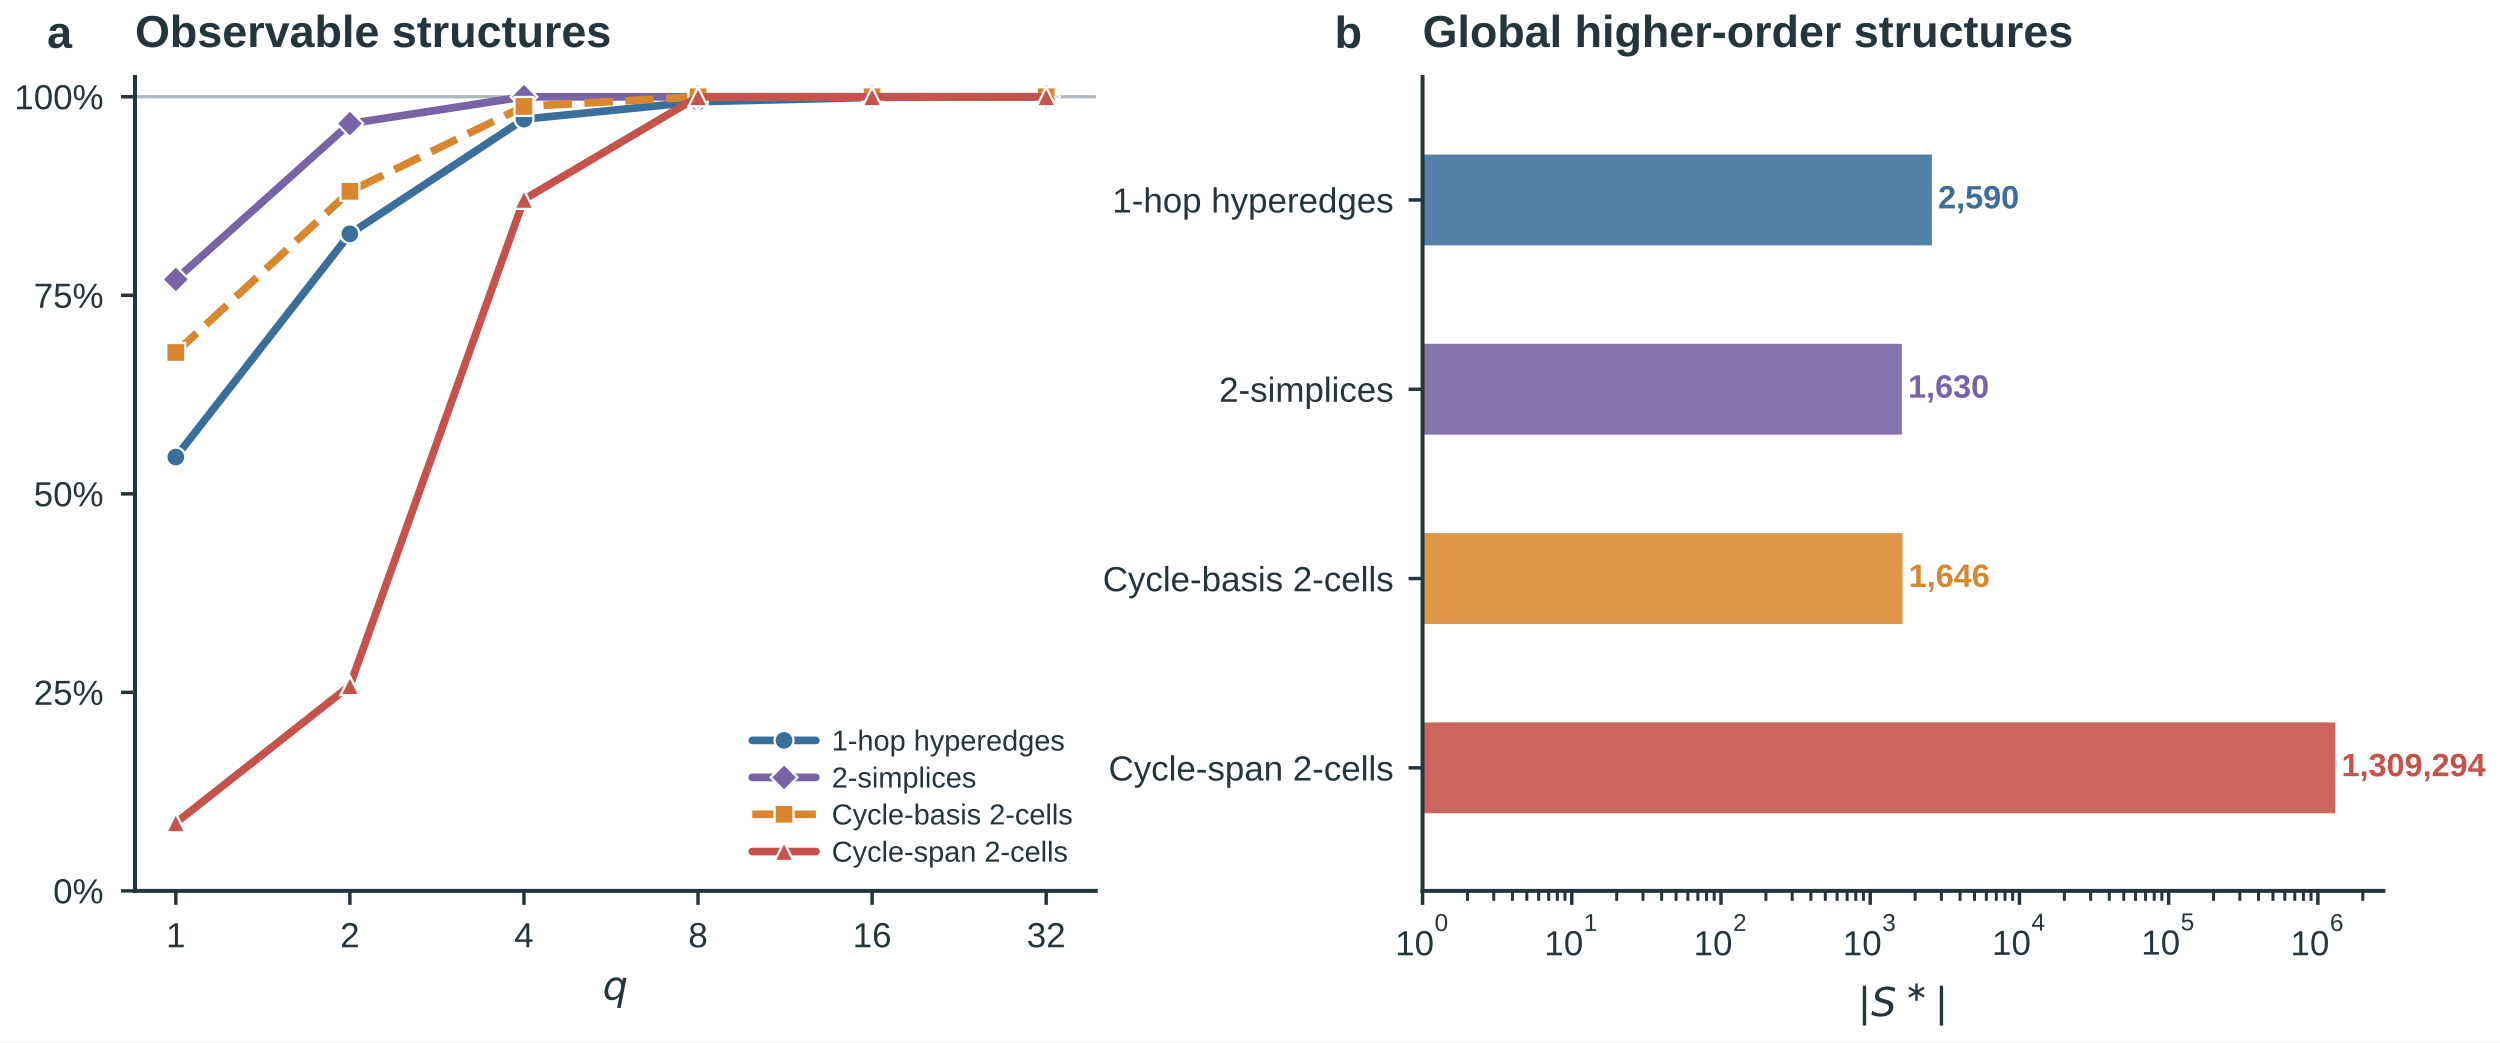
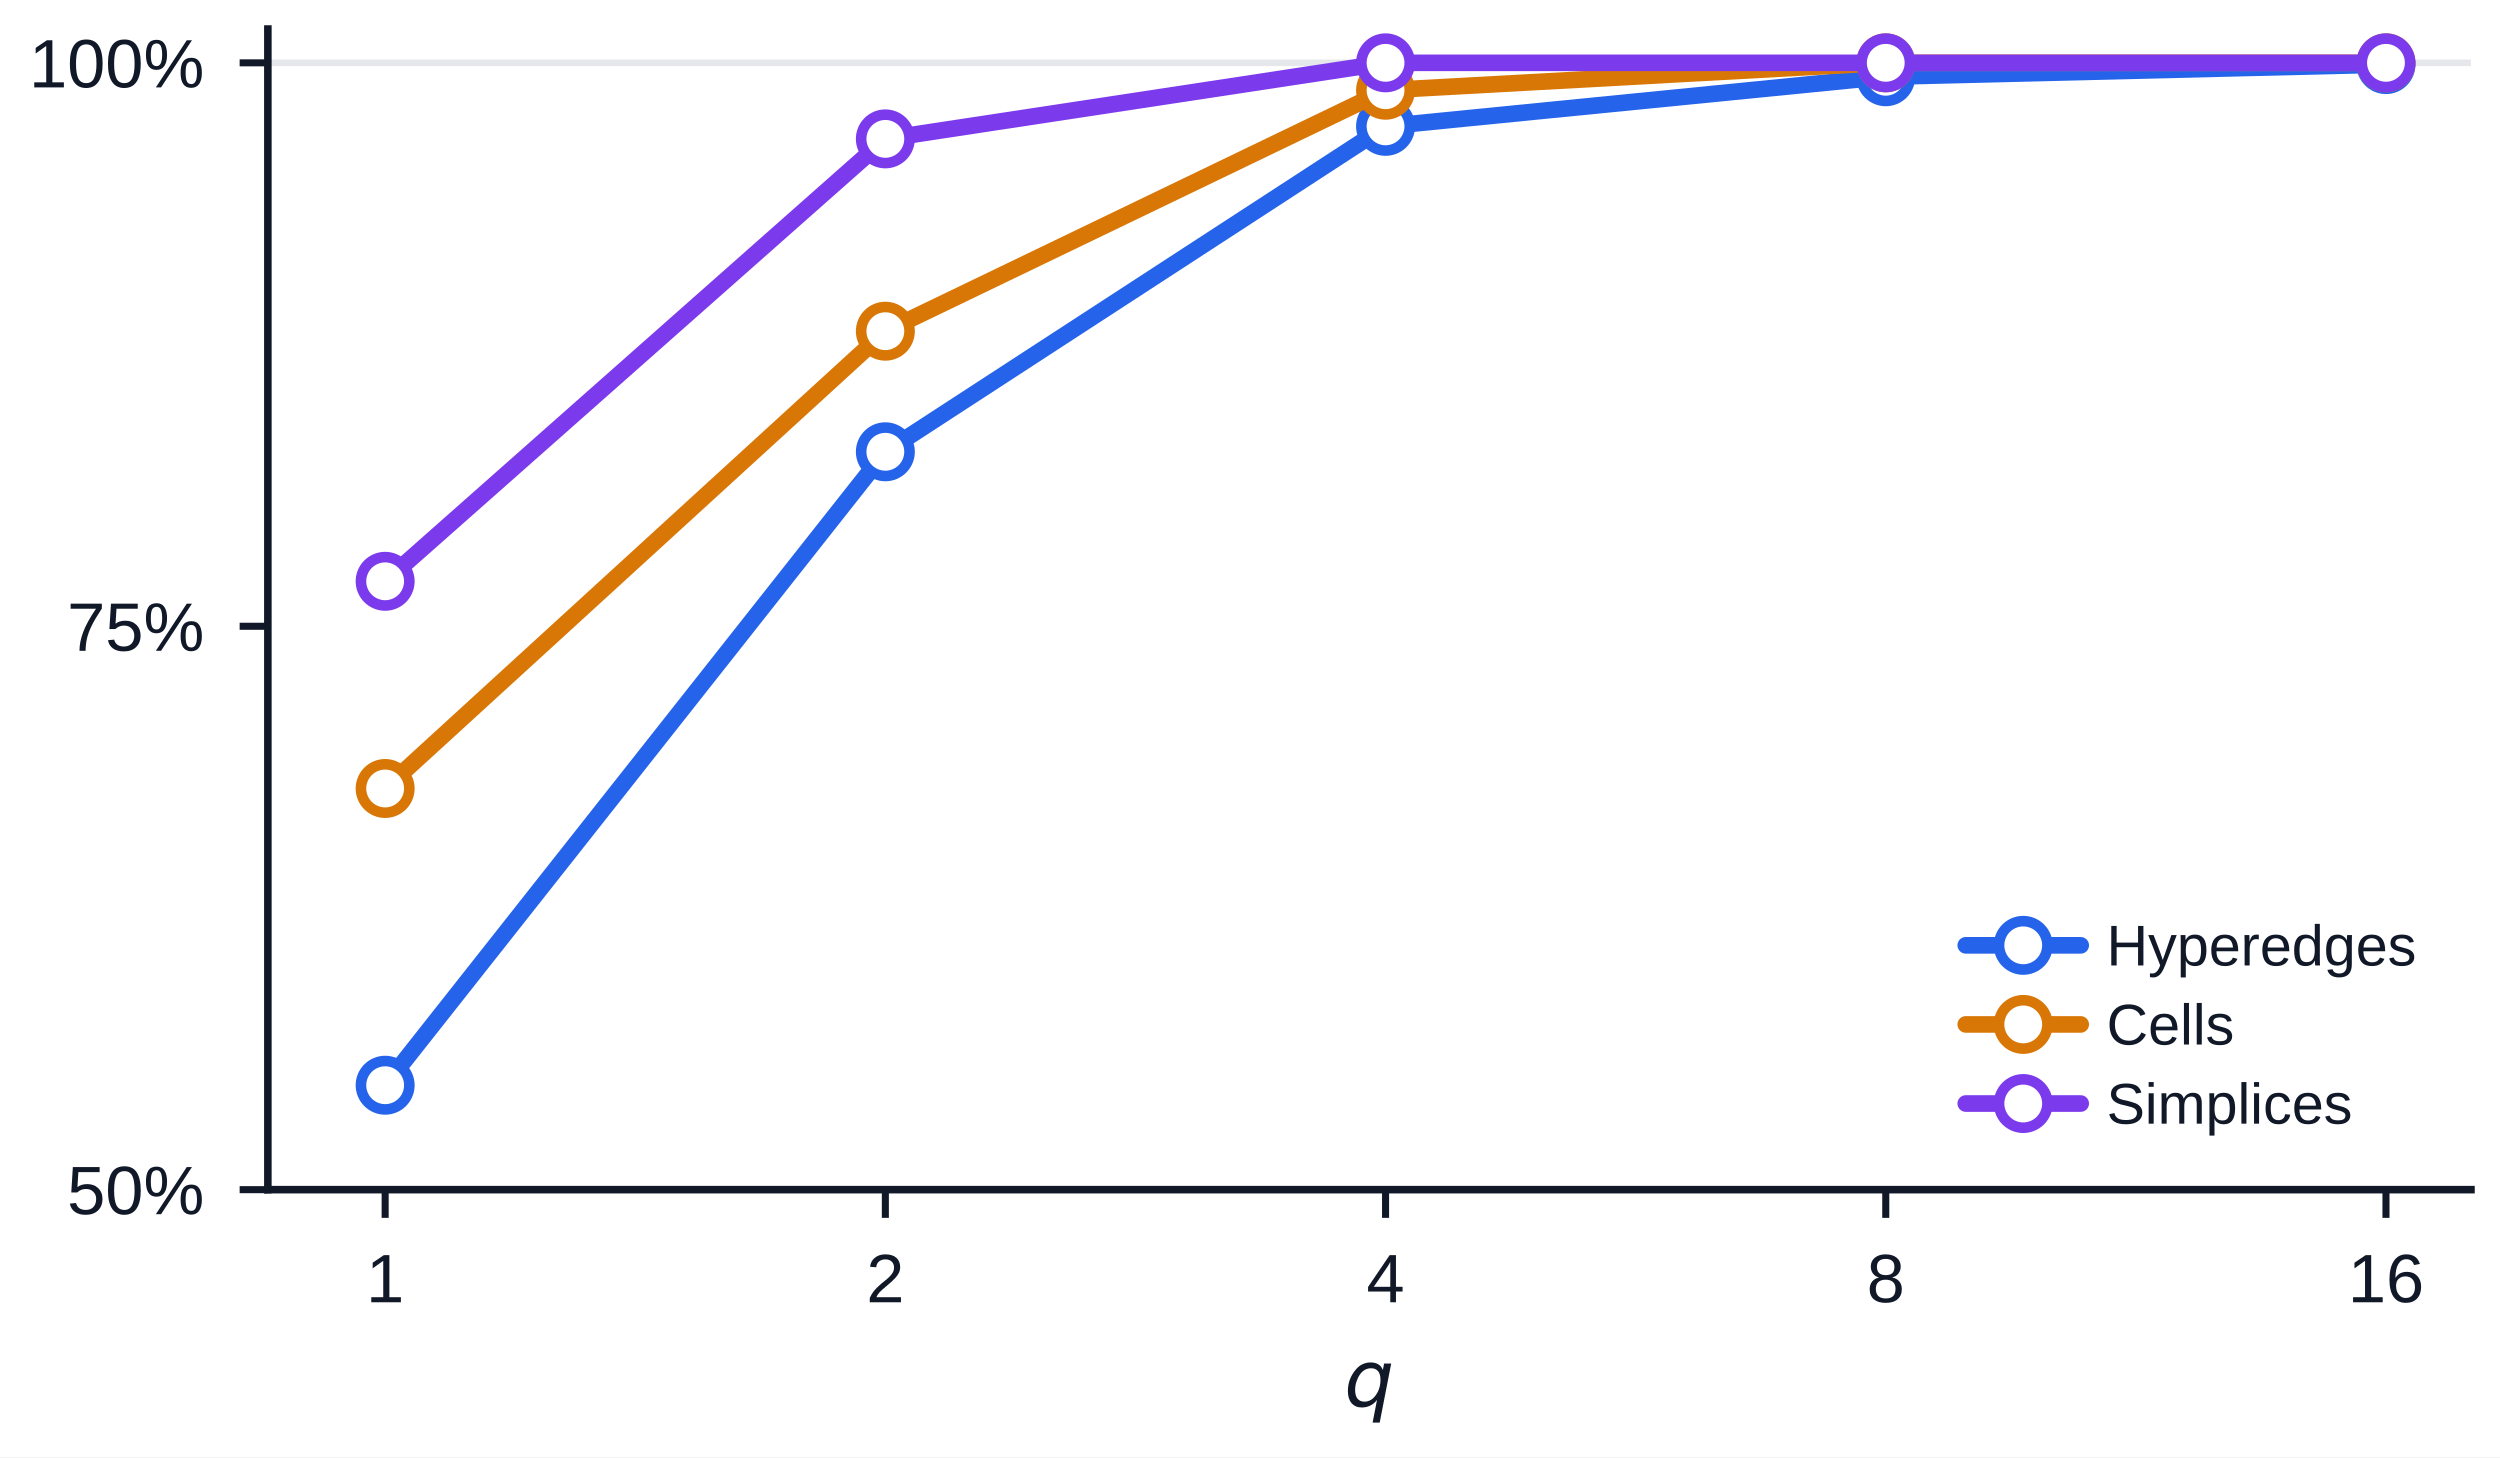
- <svg xmlns="http://www.w3.org/2000/svg" xmlns:xlink="http://www.w3.org/1999/xlink" width="501.549pt" height="209.078pt" viewBox="0 0 501.549 209.078" version="1.1">
+ <svg xmlns="http://www.w3.org/2000/svg" xmlns:xlink="http://www.w3.org/1999/xlink" width="247.989pt" height="144.54pt" viewBox="0 0 247.989 144.54" version="1.1">
  <defs>
    <style type="text/css">*{stroke-linejoin: round; stroke-linecap: butt}</style>
  </defs>
  <g id="figure_1">
    <g id="patch_1">
-       <path d="M 0 209.078 L 501.549 209.078 L 501.549 0 L 0 0 z " style="fill: #ffffff" />
+       <path d="M 0 144.54 L 247.989 144.54 L 247.989 0 L 0 0 z " style="fill: #ffffff" />
    </g>
    <g id="axes_1">
      <g id="patch_2">
-         <path d="M 27.082 178.728 L 219.852 178.728 L 219.852 15.432 L 27.082 15.432 z " style="fill: #ffffff" />
+         <path d="M 26.571 118.008 L 245.109 118.008 L 245.109 2.88 L 26.571 2.88 z " style="fill: #ffffff" />
      </g>
      <g id="line2d_1">
-         <path d="M 27.082 19.415 L 219.852 19.415 " clip-path="url(#pe48727bcb6)" style="fill: none; stroke: #aebac0; stroke-width: 0.65; stroke-linecap: round" />
+         <path d="M 26.571 6.233 L 245.109 6.233 " clip-path="url(#p9b1b04f783)" style="fill: none; stroke: #e5e7eb; stroke-width: 0.65; stroke-linecap: round" />
      </g>
      <g id="matplotlib.axis_1">
        <g id="xtick_1">
          <g id="line2d_2">
            <defs>
-               <path id="m20ffd3b8ad" d="M 0 0 L 0 2.8 " style="stroke: #26343c; stroke-width: 0.7" />
+               <path id="m600e98bdf1" d="M 0 0 L 0 2.8 " style="stroke: #111827; stroke-width: 0.7" />
            </defs>
            <g>
-               <use xlink:href="#m20ffd3b8ad" x="35.271" y="178.728" style="fill: #26343c; stroke: #26343c; stroke-width: 0.7" />
+               <use xlink:href="#m600e98bdf1" x="38.205" y="118.008" style="fill: #111827; stroke: #111827; stroke-width: 0.7" />
            </g>
          </g>
          <g id="text_1">
-             <text style="font-size: 7px; font-family: 'Arial', 'Helvetica', 'DejaVu Sans', sans-serif; text-anchor: middle; fill: #26343c" x="35.271" y="190.038" transform="rotate(-0 35.27068 190.0382)">1</text>
+             <text style="font-size: 6.8px; font-family: 'Arial', 'Helvetica', 'DejaVu Sans', sans-serif; text-anchor: middle; fill: #111827" x="38.205" y="129.175" transform="rotate(-0 38.20475 129.1753)">1</text>
          </g>
        </g>
        <g id="xtick_2">
          <g id="line2d_3">
            <g>
-               <use xlink:href="#m20ffd3b8ad" x="70.193" y="178.728" style="fill: #26343c; stroke: #26343c; stroke-width: 0.7" />
+               <use xlink:href="#m600e98bdf1" x="87.823" y="118.008" style="fill: #111827; stroke: #111827; stroke-width: 0.7" />
            </g>
          </g>
          <g id="text_2">
-             <text style="font-size: 7px; font-family: 'Arial', 'Helvetica', 'DejaVu Sans', sans-serif; text-anchor: middle; fill: #26343c" x="70.193" y="190.038" transform="rotate(-0 70.19348 190.0382)">2</text>
+             <text style="font-size: 6.8px; font-family: 'Arial', 'Helvetica', 'DejaVu Sans', sans-serif; text-anchor: middle; fill: #111827" x="87.823" y="129.175" transform="rotate(-0 87.82297 129.1753)">2</text>
          </g>
        </g>
        <g id="xtick_3">
          <g id="line2d_4">
            <g>
-               <use xlink:href="#m20ffd3b8ad" x="105.116" y="178.728" style="fill: #26343c; stroke: #26343c; stroke-width: 0.7" />
+               <use xlink:href="#m600e98bdf1" x="137.441" y="118.008" style="fill: #111827; stroke: #111827; stroke-width: 0.7" />
            </g>
          </g>
          <g id="text_3">
-             <text style="font-size: 7px; font-family: 'Arial', 'Helvetica', 'DejaVu Sans', sans-serif; text-anchor: middle; fill: #26343c" x="105.116" y="190.038" transform="rotate(-0 105.1163 190.0382)">4</text>
+             <text style="font-size: 6.8px; font-family: 'Arial', 'Helvetica', 'DejaVu Sans', sans-serif; text-anchor: middle; fill: #111827" x="137.441" y="129.175" transform="rotate(-0 137.4412 129.1753)">4</text>
          </g>
        </g>
        <g id="xtick_4">
          <g id="line2d_5">
            <g>
-               <use xlink:href="#m20ffd3b8ad" x="140.039" y="178.728" style="fill: #26343c; stroke: #26343c; stroke-width: 0.7" />
+               <use xlink:href="#m600e98bdf1" x="187.059" y="118.008" style="fill: #111827; stroke: #111827; stroke-width: 0.7" />
            </g>
          </g>
          <g id="text_4">
-             <text style="font-size: 7px; font-family: 'Arial', 'Helvetica', 'DejaVu Sans', sans-serif; text-anchor: middle; fill: #26343c" x="140.039" y="190.038" transform="rotate(-0 140.0391 190.0382)">8</text>
+             <text style="font-size: 6.8px; font-family: 'Arial', 'Helvetica', 'DejaVu Sans', sans-serif; text-anchor: middle; fill: #111827" x="187.059" y="129.175" transform="rotate(-0 187.0594 129.1753)">8</text>
          </g>
        </g>
        <g id="xtick_5">
          <g id="line2d_6">
            <g>
-               <use xlink:href="#m20ffd3b8ad" x="174.962" y="178.728" style="fill: #26343c; stroke: #26343c; stroke-width: 0.7" />
+               <use xlink:href="#m600e98bdf1" x="236.678" y="118.008" style="fill: #111827; stroke: #111827; stroke-width: 0.7" />
            </g>
          </g>
          <g id="text_5">
-             <text style="font-size: 7px; font-family: 'Arial', 'Helvetica', 'DejaVu Sans', sans-serif; text-anchor: middle; fill: #26343c" x="174.962" y="190.038" transform="rotate(-0 174.9619 190.0382)">16</text>
+             <text style="font-size: 6.8px; font-family: 'Arial', 'Helvetica', 'DejaVu Sans', sans-serif; text-anchor: middle; fill: #111827" x="236.678" y="129.175" transform="rotate(-0 236.6776 129.1753)">16</text>
          </g>
        </g>
-         <g id="xtick_6">
-           <g id="line2d_7">
-             <g>
-               <use xlink:href="#m20ffd3b8ad" x="209.885" y="178.728" style="fill: #26343c; stroke: #26343c; stroke-width: 0.7" />
-             </g>
-           </g>
-           <g id="text_6">
-             <text style="font-size: 7px; font-family: 'Arial', 'Helvetica', 'DejaVu Sans', sans-serif; text-anchor: middle; fill: #26343c" x="209.885" y="190.038" transform="rotate(-0 209.8847 190.0382)">32</text>
-           </g>
-         </g>
-         <g id="text_7">
-           <g style="fill: #26343c" transform="translate(120.9071 201.0657)">
+         <g id="text_6">
+           <g style="fill: #111827" transform="translate(133.344 140.0222)">
            <text>
-               <tspan x="0" y="-0.516" style="font-style: oblique; font-size: 8px; font-family: 'DejaVu Sans'; fill: #26343c">q</tspan>
+               <tspan x="0" y="-0.516" style="font-style: oblique; font-size: 7.8px; font-family: 'DejaVu Sans'; fill: #111827">q</tspan>
            </text>
          </g>
        </g>
      </g>
      <g id="matplotlib.axis_2">
        <g id="ytick_1">
-           <g id="line2d_8">
+           <g id="line2d_7">
            <defs>
-               <path id="mc49b7586c1" d="M 0 0 L -2.8 0 " style="stroke: #26343c; stroke-width: 0.7" />
+               <path id="mf32aeb27be" d="M 0 0 L -2.8 0 " style="stroke: #111827; stroke-width: 0.7" />
            </defs>
            <g>
-               <use xlink:href="#mc49b7586c1" x="27.082" y="178.728" style="fill: #26343c; stroke: #26343c; stroke-width: 0.7" />
+               <use xlink:href="#mf32aeb27be" x="26.571" y="118.008" style="fill: #111827; stroke: #111827; stroke-width: 0.7" />
+             </g>
+           </g>
+           <g id="text_7">
+             <text style="font-size: 6.8px; font-family: 'Arial', 'Helvetica', 'DejaVu Sans', sans-serif; text-anchor: end; fill: #111827" x="20.271" y="120.442" transform="rotate(-0 20.271 120.4417)">50%</text>
+           </g>
+         </g>
+         <g id="ytick_2">
+           <g id="line2d_8">
+             <g>
+               <use xlink:href="#mf32aeb27be" x="26.571" y="62.121" style="fill: #111827; stroke: #111827; stroke-width: 0.7" />
            </g>
          </g>
          <g id="text_8">
-             <text style="font-size: 7px; font-family: 'Arial', 'Helvetica', 'DejaVu Sans', sans-serif; text-anchor: end; fill: #26343c" x="20.782" y="181.233" transform="rotate(-0 20.7825 181.233)">0%</text>
+             <text style="font-size: 6.8px; font-family: 'Arial', 'Helvetica', 'DejaVu Sans', sans-serif; text-anchor: end; fill: #111827" x="20.271" y="64.554" transform="rotate(-0 20.271 64.55428)">75%</text>
          </g>
        </g>
-         <g id="ytick_2">
+         <g id="ytick_3">
          <g id="line2d_9">
            <g>
-               <use xlink:href="#mc49b7586c1" x="27.082" y="138.899" style="fill: #26343c; stroke: #26343c; stroke-width: 0.7" />
+               <use xlink:href="#mf32aeb27be" x="26.571" y="6.233" style="fill: #111827; stroke: #111827; stroke-width: 0.7" />
            </g>
          </g>
          <g id="text_9">
-             <text style="font-size: 7px; font-family: 'Arial', 'Helvetica', 'DejaVu Sans', sans-serif; text-anchor: end; fill: #26343c" x="20.782" y="141.405" transform="rotate(-0 20.7825 141.4047)">25%</text>
-           </g>
-         </g>
-         <g id="ytick_3">
-           <g id="line2d_10">
-             <g>
-               <use xlink:href="#mc49b7586c1" x="27.082" y="99.071" style="fill: #26343c; stroke: #26343c; stroke-width: 0.7" />
-             </g>
-           </g>
-           <g id="text_10">
-             <text style="font-size: 7px; font-family: 'Arial', 'Helvetica', 'DejaVu Sans', sans-serif; text-anchor: end; fill: #26343c" x="20.782" y="101.576" transform="rotate(-0 20.7825 101.5764)">50%</text>
-           </g>
-         </g>
-         <g id="ytick_4">
-           <g id="line2d_11">
-             <g>
-               <use xlink:href="#mc49b7586c1" x="27.082" y="59.243" style="fill: #26343c; stroke: #26343c; stroke-width: 0.7" />
-             </g>
-           </g>
-           <g id="text_11">
-             <text style="font-size: 7px; font-family: 'Arial', 'Helvetica', 'DejaVu Sans', sans-serif; text-anchor: end; fill: #26343c" x="20.782" y="61.748" transform="rotate(-0 20.7825 61.74808)">75%</text>
-           </g>
-         </g>
-         <g id="ytick_5">
-           <g id="line2d_12">
-             <g>
-               <use xlink:href="#mc49b7586c1" x="27.082" y="19.415" style="fill: #26343c; stroke: #26343c; stroke-width: 0.7" />
-             </g>
-           </g>
-           <g id="text_12">
-             <text style="font-size: 7px; font-family: 'Arial', 'Helvetica', 'DejaVu Sans', sans-serif; text-anchor: end; fill: #26343c" x="20.782" y="21.92" transform="rotate(-0 20.7825 21.91978)">100%</text>
+             <text style="font-size: 6.8px; font-family: 'Arial', 'Helvetica', 'DejaVu Sans', sans-serif; text-anchor: end; fill: #111827" x="20.271" y="8.667" transform="rotate(-0 20.271 8.666899)">100%</text>
          </g>
        </g>
      </g>
      <g id="patch_3">
-         <path d="M 27.082 178.728 L 27.082 15.432 " style="fill: none; stroke: #26343c; stroke-width: 0.8; stroke-linejoin: miter; stroke-linecap: square" />
+         <path d="M 26.571 118.008 L 26.571 2.88 " style="fill: none; stroke: #111827; stroke-width: 0.75; stroke-linejoin: miter; stroke-linecap: square" />
      </g>
      <g id="patch_4">
-         <path d="M 27.082 178.728 L 219.852 178.728 " style="fill: none; stroke: #26343c; stroke-width: 0.8; stroke-linejoin: miter; stroke-linecap: square" />
+         <path d="M 26.571 118.008 L 245.109 118.008 " style="fill: none; stroke: #111827; stroke-width: 0.75; stroke-linejoin: miter; stroke-linecap: square" />
      </g>
-       <g id="line2d_13">
-         <path d="M 35.271 91.69 L 70.193 46.91 L 105.116 23.905 L 140.039 20.399 L 174.962 19.538 L 209.885 19.415 " clip-path="url(#pe48727bcb6)" style="fill: none; stroke: #3b6f9b; stroke-width: 1.55; stroke-linecap: round" />
+       <g id="line2d_10">
+         <path d="M 38.205 107.65 L 87.823 44.815 L 137.441 12.534 L 187.059 7.614 L 236.678 6.406 " clip-path="url(#p9b1b04f783)" style="fill: none; stroke: #2563eb; stroke-width: 1.65; stroke-linecap: round" />
        <defs>
-           <path id="m72ad27d7e0" d="M 0 1.9 C 0.504 1.9 0.987 1.7 1.344 1.344 C 1.7 0.987 1.9 0.504 1.9 0 C 1.9 -0.504 1.7 -0.987 1.344 -1.344 C 0.987 -1.7 0.504 -1.9 0 -1.9 C -0.504 -1.9 -0.987 -1.7 -1.344 -1.344 C -1.7 -0.987 -1.9 -0.504 -1.9 0 C -1.9 0.504 -1.7 0.987 -1.344 1.344 C -0.987 1.7 -0.504 1.9 0 1.9 z " style="stroke: #ffffff; stroke-width: 0.45" />
+           <path id="m373c3dbb3b" d="M 0 2.4 C 0.636 2.4 1.247 2.147 1.697 1.697 C 2.147 1.247 2.4 0.636 2.4 0 C 2.4 -0.636 2.147 -1.247 1.697 -1.697 C 1.247 -2.147 0.636 -2.4 0 -2.4 C -0.636 -2.4 -1.247 -2.147 -1.697 -1.697 C -2.147 -1.247 -2.4 -0.636 -2.4 0 C -2.4 0.636 -2.147 1.247 -1.697 1.697 C -1.247 2.147 -0.636 2.4 0 2.4 z " style="stroke: #2563eb; stroke-width: 1.05" />
        </defs>
-         <g clip-path="url(#pe48727bcb6)">
-           <use xlink:href="#m72ad27d7e0" x="35.271" y="91.69" style="fill: #3b6f9b; stroke: #ffffff; stroke-width: 0.45" />
-           <use xlink:href="#m72ad27d7e0" x="70.193" y="46.91" style="fill: #3b6f9b; stroke: #ffffff; stroke-width: 0.45" />
-           <use xlink:href="#m72ad27d7e0" x="105.116" y="23.905" style="fill: #3b6f9b; stroke: #ffffff; stroke-width: 0.45" />
-           <use xlink:href="#m72ad27d7e0" x="140.039" y="20.399" style="fill: #3b6f9b; stroke: #ffffff; stroke-width: 0.45" />
-           <use xlink:href="#m72ad27d7e0" x="174.962" y="19.538" style="fill: #3b6f9b; stroke: #ffffff; stroke-width: 0.45" />
-           <use xlink:href="#m72ad27d7e0" x="209.885" y="19.415" style="fill: #3b6f9b; stroke: #ffffff; stroke-width: 0.45" />
+         <g clip-path="url(#p9b1b04f783)">
+           <use xlink:href="#m373c3dbb3b" x="38.205" y="107.65" style="fill: #ffffff; stroke: #2563eb; stroke-width: 1.05" />
+           <use xlink:href="#m373c3dbb3b" x="87.823" y="44.815" style="fill: #ffffff; stroke: #2563eb; stroke-width: 1.05" />
+           <use xlink:href="#m373c3dbb3b" x="137.441" y="12.534" style="fill: #ffffff; stroke: #2563eb; stroke-width: 1.05" />
+           <use xlink:href="#m373c3dbb3b" x="187.059" y="7.614" style="fill: #ffffff; stroke: #2563eb; stroke-width: 1.05" />
+           <use xlink:href="#m373c3dbb3b" x="236.678" y="6.406" style="fill: #ffffff; stroke: #2563eb; stroke-width: 1.05" />
        </g>
      </g>
-       <g id="line2d_14">
-         <path d="M 35.271 56.066 L 70.193 24.79 L 105.116 19.415 L 140.039 19.415 L 174.962 19.415 L 209.885 19.415 " clip-path="url(#pe48727bcb6)" style="fill: none; stroke: #7763a5; stroke-width: 1.55; stroke-linecap: round" />
+       <g id="line2d_11">
+         <path d="M 38.205 78.215 L 87.823 32.853 L 137.441 8.95 L 187.059 6.233 L 236.678 6.233 " clip-path="url(#p9b1b04f783)" style="fill: none; stroke: #d97706; stroke-width: 1.65; stroke-linecap: round" />
        <defs>
-           <path id="mf8a055b99a" d="M -0 2.687 L 2.687 0 L 0 -2.687 L -2.687 -0 z " style="stroke: #ffffff; stroke-width: 0.45; stroke-linejoin: miter" />
+           <path id="mc64e1c07c4" d="M 0 2.4 C 0.636 2.4 1.247 2.147 1.697 1.697 C 2.147 1.247 2.4 0.636 2.4 0 C 2.4 -0.636 2.147 -1.247 1.697 -1.697 C 1.247 -2.147 0.636 -2.4 0 -2.4 C -0.636 -2.4 -1.247 -2.147 -1.697 -1.697 C -2.147 -1.247 -2.4 -0.636 -2.4 0 C -2.4 0.636 -2.147 1.247 -1.697 1.697 C -1.247 2.147 -0.636 2.4 0 2.4 z " style="stroke: #d97706; stroke-width: 1.05" />
        </defs>
-         <g clip-path="url(#pe48727bcb6)">
-           <use xlink:href="#mf8a055b99a" x="35.271" y="56.066" style="fill: #7763a5; stroke: #ffffff; stroke-width: 0.45; stroke-linejoin: miter" />
-           <use xlink:href="#mf8a055b99a" x="70.193" y="24.79" style="fill: #7763a5; stroke: #ffffff; stroke-width: 0.45; stroke-linejoin: miter" />
-           <use xlink:href="#mf8a055b99a" x="105.116" y="19.415" style="fill: #7763a5; stroke: #ffffff; stroke-width: 0.45; stroke-linejoin: miter" />
-           <use xlink:href="#mf8a055b99a" x="140.039" y="19.415" style="fill: #7763a5; stroke: #ffffff; stroke-width: 0.45; stroke-linejoin: miter" />
-           <use xlink:href="#mf8a055b99a" x="174.962" y="19.415" style="fill: #7763a5; stroke: #ffffff; stroke-width: 0.45; stroke-linejoin: miter" />
-           <use xlink:href="#mf8a055b99a" x="209.885" y="19.415" style="fill: #7763a5; stroke: #ffffff; stroke-width: 0.45; stroke-linejoin: miter" />
+         <g clip-path="url(#p9b1b04f783)">
+           <use xlink:href="#mc64e1c07c4" x="38.205" y="78.215" style="fill: #ffffff; stroke: #d97706; stroke-width: 1.05" />
+           <use xlink:href="#mc64e1c07c4" x="87.823" y="32.853" style="fill: #ffffff; stroke: #d97706; stroke-width: 1.05" />
+           <use xlink:href="#mc64e1c07c4" x="137.441" y="8.95" style="fill: #ffffff; stroke: #d97706; stroke-width: 1.05" />
+           <use xlink:href="#mc64e1c07c4" x="187.059" y="6.233" style="fill: #ffffff; stroke: #d97706; stroke-width: 1.05" />
+           <use xlink:href="#mc64e1c07c4" x="236.678" y="6.233" style="fill: #ffffff; stroke: #d97706; stroke-width: 1.05" />
        </g>
      </g>
-       <g id="line2d_15">
-         <path d="M 35.271 70.712 L 70.193 38.385 L 105.116 21.35 L 140.039 19.415 L 174.962 19.415 L 209.885 19.415 " clip-path="url(#pe48727bcb6)" style="fill: none; stroke-dasharray: 5.735,2.48; stroke-dashoffset: 0; stroke: #d8872e; stroke-width: 1.55" />
+       <g id="line2d_12">
+         <path d="M 38.205 57.663 L 87.823 13.776 L 137.441 6.233 L 187.059 6.233 L 236.678 6.233 " clip-path="url(#p9b1b04f783)" style="fill: none; stroke: #7c3aed; stroke-width: 1.65; stroke-linecap: round" />
        <defs>
-           <path id="mfdb43f6844" d="M -1.9 1.9 L 1.9 1.9 L 1.9 -1.9 L -1.9 -1.9 z " style="stroke: #ffffff; stroke-width: 0.45; stroke-linejoin: miter" />
+           <path id="m0047e9e53e" d="M 0 2.4 C 0.636 2.4 1.247 2.147 1.697 1.697 C 2.147 1.247 2.4 0.636 2.4 0 C 2.4 -0.636 2.147 -1.247 1.697 -1.697 C 1.247 -2.147 0.636 -2.4 0 -2.4 C -0.636 -2.4 -1.247 -2.147 -1.697 -1.697 C -2.147 -1.247 -2.4 -0.636 -2.4 0 C -2.4 0.636 -2.147 1.247 -1.697 1.697 C -1.247 2.147 -0.636 2.4 0 2.4 z " style="stroke: #7c3aed; stroke-width: 1.05" />
        </defs>
-         <g clip-path="url(#pe48727bcb6)">
-           <use xlink:href="#mfdb43f6844" x="35.271" y="70.712" style="fill: #d8872e; stroke: #ffffff; stroke-width: 0.45; stroke-linejoin: miter" />
-           <use xlink:href="#mfdb43f6844" x="70.193" y="38.385" style="fill: #d8872e; stroke: #ffffff; stroke-width: 0.45; stroke-linejoin: miter" />
-           <use xlink:href="#mfdb43f6844" x="105.116" y="21.35" style="fill: #d8872e; stroke: #ffffff; stroke-width: 0.45; stroke-linejoin: miter" />
-           <use xlink:href="#mfdb43f6844" x="140.039" y="19.415" style="fill: #d8872e; stroke: #ffffff; stroke-width: 0.45; stroke-linejoin: miter" />
-           <use xlink:href="#mfdb43f6844" x="174.962" y="19.415" style="fill: #d8872e; stroke: #ffffff; stroke-width: 0.45; stroke-linejoin: miter" />
-           <use xlink:href="#mfdb43f6844" x="209.885" y="19.415" style="fill: #d8872e; stroke: #ffffff; stroke-width: 0.45; stroke-linejoin: miter" />
+         <g clip-path="url(#p9b1b04f783)">
+           <use xlink:href="#m0047e9e53e" x="38.205" y="57.663" style="fill: #ffffff; stroke: #7c3aed; stroke-width: 1.05" />
+           <use xlink:href="#m0047e9e53e" x="87.823" y="13.776" style="fill: #ffffff; stroke: #7c3aed; stroke-width: 1.05" />
+           <use xlink:href="#m0047e9e53e" x="137.441" y="6.233" style="fill: #ffffff; stroke: #7c3aed; stroke-width: 1.05" />
+           <use xlink:href="#m0047e9e53e" x="187.059" y="6.233" style="fill: #ffffff; stroke: #7c3aed; stroke-width: 1.05" />
+           <use xlink:href="#m0047e9e53e" x="236.678" y="6.233" style="fill: #ffffff; stroke: #7c3aed; stroke-width: 1.05" />
        </g>
      </g>
-       <g id="line2d_16">
-         <path d="M 35.271 165.074 L 70.193 137.572 L 105.116 40.006 L 140.039 19.415 L 174.962 19.415 L 209.885 19.415 " clip-path="url(#pe48727bcb6)" style="fill: none; stroke: #c5534b; stroke-width: 1.55; stroke-linecap: round" />
-         <defs>
-           <path id="me45ab14d33" d="M 0 -1.9 L -1.9 1.9 L 1.9 1.9 z " style="stroke: #ffffff; stroke-width: 0.45; stroke-linejoin: miter" />
-         </defs>
-         <g clip-path="url(#pe48727bcb6)">
-           <use xlink:href="#me45ab14d33" x="35.271" y="165.074" style="fill: #c5534b; stroke: #ffffff; stroke-width: 0.45; stroke-linejoin: miter" />
-           <use xlink:href="#me45ab14d33" x="70.193" y="137.572" style="fill: #c5534b; stroke: #ffffff; stroke-width: 0.45; stroke-linejoin: miter" />
-           <use xlink:href="#me45ab14d33" x="105.116" y="40.006" style="fill: #c5534b; stroke: #ffffff; stroke-width: 0.45; stroke-linejoin: miter" />
-           <use xlink:href="#me45ab14d33" x="140.039" y="19.415" style="fill: #c5534b; stroke: #ffffff; stroke-width: 0.45; stroke-linejoin: miter" />
-           <use xlink:href="#me45ab14d33" x="174.962" y="19.415" style="fill: #c5534b; stroke: #ffffff; stroke-width: 0.45; stroke-linejoin: miter" />
-           <use xlink:href="#me45ab14d33" x="209.885" y="19.415" style="fill: #c5534b; stroke: #ffffff; stroke-width: 0.45; stroke-linejoin: miter" />
-         </g>
-       </g>
-       <g id="text_13">
-         <text style="font-weight: 700; font-size: 9px; font-family: 'Arial', 'Helvetica', 'DejaVu Sans', sans-serif; text-anchor: start; fill: #26343c" x="27.082" y="9.432" transform="rotate(-0 27.0825 9.431719)">Observable structures</text>
-       </g>
      <g id="legend_1">
-         <g id="line2d_17">
-           <path d="M 150.918 148.54 L 157.298 148.54 L 163.678 148.54 " style="fill: none; stroke: #3b6f9b; stroke-width: 1.55; stroke-linecap: round" />
+         <g id="line2d_13">
+           <path d="M 194.996 93.773 L 200.696 93.773 L 206.396 93.773 " style="fill: none; stroke: #2563eb; stroke-width: 1.65; stroke-linecap: round" />
          <g>
-             <use xlink:href="#m72ad27d7e0" x="157.298" y="148.54" style="fill: #3b6f9b; stroke: #ffffff; stroke-width: 0.45" />
+             <use xlink:href="#m373c3dbb3b" x="200.696" y="93.773" style="fill: #ffffff; stroke: #2563eb; stroke-width: 1.05" />
          </g>
        </g>
-         <g id="text_14">
-           <text style="font-size: 5.8px; font-family: 'Arial', 'Helvetica', 'DejaVu Sans', sans-serif; text-anchor: start; fill: #26343c" x="166.868" y="150.57" transform="rotate(-0 166.8678 150.5696)">1-hop hyperedges</text>
+         <g id="text_10">
+           <text style="font-size: 5.7px; font-family: 'Arial', 'Helvetica', 'DejaVu Sans', sans-serif; text-anchor: start; fill: #111827" x="208.961" y="95.768" transform="rotate(-0 208.9612 95.7682)">Hyperedges</text>
        </g>
-         <g id="line2d_18">
-           <path d="M 150.918 155.959 L 157.298 155.959 L 163.678 155.959 " style="fill: none; stroke: #7763a5; stroke-width: 1.55; stroke-linecap: round" />
+         <g id="line2d_14">
+           <path d="M 194.996 101.618 L 200.696 101.618 L 206.396 101.618 " style="fill: none; stroke: #d97706; stroke-width: 1.65; stroke-linecap: round" />
          <g>
-             <use xlink:href="#mf8a055b99a" x="157.298" y="155.959" style="fill: #7763a5; stroke: #ffffff; stroke-width: 0.45; stroke-linejoin: miter" />
+             <use xlink:href="#mc64e1c07c4" x="200.696" y="101.618" style="fill: #ffffff; stroke: #d97706; stroke-width: 1.05" />
          </g>
        </g>
-         <g id="text_15">
-           <text style="font-size: 5.8px; font-family: 'Arial', 'Helvetica', 'DejaVu Sans', sans-serif; text-anchor: start; fill: #26343c" x="166.868" y="157.989" transform="rotate(-0 166.8678 157.9891)">2-simplices</text>
+         <g id="text_11">
+           <text style="font-size: 5.7px; font-family: 'Arial', 'Helvetica', 'DejaVu Sans', sans-serif; text-anchor: start; fill: #111827" x="208.961" y="103.613" transform="rotate(-0 208.9612 103.6128)">Cells</text>
        </g>
-         <g id="line2d_19">
-           <path d="M 150.918 163.364 L 157.298 163.364 L 163.678 163.364 " style="fill: none; stroke-dasharray: 5.735,2.48; stroke-dashoffset: 0; stroke: #d8872e; stroke-width: 1.55" />
+         <g id="line2d_15">
+           <path d="M 194.996 109.465 L 200.696 109.465 L 206.396 109.465 " style="fill: none; stroke: #7c3aed; stroke-width: 1.65; stroke-linecap: round" />
          <g>
-             <use xlink:href="#mfdb43f6844" x="157.298" y="163.364" style="fill: #d8872e; stroke: #ffffff; stroke-width: 0.45; stroke-linejoin: miter" />
+             <use xlink:href="#m0047e9e53e" x="200.696" y="109.465" style="fill: #ffffff; stroke: #7c3aed; stroke-width: 1.05" />
          </g>
        </g>
-         <g id="text_16">
-           <text style="font-size: 5.8px; font-family: 'Arial', 'Helvetica', 'DejaVu Sans', sans-serif; text-anchor: start; fill: #26343c" x="166.868" y="165.394" transform="rotate(-0 166.8678 165.3941)">Cycle-basis 2-cells</text>
-         </g>
-         <g id="line2d_20">
-           <path d="M 150.918 170.837 L 157.298 170.837 L 163.678 170.837 " style="fill: none; stroke: #c5534b; stroke-width: 1.55; stroke-linecap: round" />
-           <g>
-             <use xlink:href="#me45ab14d33" x="157.298" y="170.837" style="fill: #c5534b; stroke: #ffffff; stroke-width: 0.45; stroke-linejoin: miter" />
-           </g>
-         </g>
-         <g id="text_17">
-           <text style="font-size: 5.8px; font-family: 'Arial', 'Helvetica', 'DejaVu Sans', sans-serif; text-anchor: start; fill: #26343c" x="166.868" y="172.867" transform="rotate(-0 166.8678 172.867)">Cycle-span 2-cells</text>
+         <g id="text_12">
+           <text style="font-size: 5.7px; font-family: 'Arial', 'Helvetica', 'DejaVu Sans', sans-serif; text-anchor: start; fill: #111827" x="208.961" y="111.46" transform="rotate(-0 208.9612 111.4601)">Simplices</text>
        </g>
      </g>
    </g>
-     <g id="axes_2">
-       <g id="patch_5">
-         <path d="M 285.393 178.728 L 478.163 178.728 L 478.163 15.432 L 285.393 15.432 z " style="fill: #ffffff" />
-       </g>
-       <g id="patch_6">
-         <path d="M 285.393 31.002 L 387.576 31.002 L 387.576 49.23 L 285.393 49.23 z " clip-path="url(#pa47587a9d2)" style="fill: #3b6f9b; opacity: 0.88" />
-       </g>
-       <g id="patch_7">
-         <path d="M 285.393 68.978 L 381.555 68.978 L 381.555 87.206 L 285.393 87.206 z " clip-path="url(#pa47587a9d2)" style="fill: #7763a5; opacity: 0.88" />
-       </g>
-       <g id="patch_8">
-         <path d="M 285.393 106.953 L 381.682 106.953 L 381.682 125.182 L 285.393 125.182 z " clip-path="url(#pa47587a9d2)" style="fill: #d8872e; opacity: 0.88" />
-       </g>
-       <g id="patch_9">
-         <path d="M 285.393 144.929 L 468.516 144.929 L 468.516 163.158 L 285.393 163.158 z " clip-path="url(#pa47587a9d2)" style="fill: #c5534b; opacity: 0.88" />
-       </g>
-       <g id="matplotlib.axis_3">
-         <g id="xtick_7">
-           <g id="line2d_21">
-             <g>
-               <use xlink:href="#m20ffd3b8ad" x="285.393" y="178.728" style="fill: #26343c; stroke: #26343c; stroke-width: 0.7" />
-             </g>
-           </g>
-           <g id="text_18">
-             <g style="fill: #26343c" transform="translate(279.8983 192.2465)">
-               <text>
-                 <tspan x="0" y="-0.6" style="font-size: 7px; font-family: 'Arial'; fill: #26343c">1</tspan>
-                 <tspan x="3.893" y="-0.6" style="font-size: 7px; font-family: 'Arial'; fill: #26343c">0</tspan>
-                 <tspan x="7.908" y="-5.478" style="font-size: 4.9px; font-family: 'Arial'; fill: #26343c">0</tspan>
-               </text>
-             </g>
-           </g>
-         </g>
-         <g id="xtick_8">
-           <g id="line2d_22">
-             <g>
-               <use xlink:href="#m20ffd3b8ad" x="315.33" y="178.728" style="fill: #26343c; stroke: #26343c; stroke-width: 0.7" />
-             </g>
-           </g>
-           <g id="text_19">
-             <g style="fill: #26343c" transform="translate(309.8348 192.2465)">
-               <text>
-                 <tspan x="0" y="-0.6" style="font-size: 7px; font-family: 'Arial'; fill: #26343c">1</tspan>
-                 <tspan x="3.893" y="-0.6" style="font-size: 7px; font-family: 'Arial'; fill: #26343c">0</tspan>
-                 <tspan x="7.908" y="-5.478" style="font-size: 4.9px; font-family: 'Arial'; fill: #26343c">1</tspan>
-               </text>
-             </g>
-           </g>
-         </g>
-         <g id="xtick_9">
-           <g id="line2d_23">
-             <g>
-               <use xlink:href="#m20ffd3b8ad" x="345.266" y="178.728" style="fill: #26343c; stroke: #26343c; stroke-width: 0.7" />
-             </g>
-           </g>
-           <g id="text_20">
-             <g style="fill: #26343c" transform="translate(339.7714 192.2465)">
-               <text>
-                 <tspan x="0" y="-0.6" style="font-size: 7px; font-family: 'Arial'; fill: #26343c">1</tspan>
-                 <tspan x="3.893" y="-0.6" style="font-size: 7px; font-family: 'Arial'; fill: #26343c">0</tspan>
-                 <tspan x="7.908" y="-5.478" style="font-size: 4.9px; font-family: 'Arial'; fill: #26343c">2</tspan>
-               </text>
-             </g>
-           </g>
-         </g>
-         <g id="xtick_10">
-           <g id="line2d_24">
-             <g>
-               <use xlink:href="#m20ffd3b8ad" x="375.203" y="178.728" style="fill: #26343c; stroke: #26343c; stroke-width: 0.7" />
-             </g>
-           </g>
-           <g id="text_21">
-             <g style="fill: #26343c" transform="translate(369.708 192.2465)">
-               <text>
-                 <tspan x="0" y="-0.6" style="font-size: 7px; font-family: 'Arial'; fill: #26343c">1</tspan>
-                 <tspan x="3.893" y="-0.6" style="font-size: 7px; font-family: 'Arial'; fill: #26343c">0</tspan>
-                 <tspan x="7.908" y="-5.478" style="font-size: 4.9px; font-family: 'Arial'; fill: #26343c">3</tspan>
-               </text>
-             </g>
-           </g>
-         </g>
-         <g id="xtick_11">
-           <g id="line2d_25">
-             <g>
-               <use xlink:href="#m20ffd3b8ad" x="405.14" y="178.728" style="fill: #26343c; stroke: #26343c; stroke-width: 0.7" />
-             </g>
-           </g>
-           <g id="text_22">
-             <g style="fill: #26343c" transform="translate(399.6445 192.1765)">
-               <text>
-                 <tspan x="0" y="-0.611" style="font-size: 7px; font-family: 'Arial'; fill: #26343c">1</tspan>
-                 <tspan x="3.893" y="-0.611" style="font-size: 7px; font-family: 'Arial'; fill: #26343c">0</tspan>
-                 <tspan x="7.908" y="-5.489" style="font-size: 4.9px; font-family: 'Arial'; fill: #26343c">4</tspan>
-               </text>
-             </g>
-           </g>
-         </g>
-         <g id="xtick_12">
-           <g id="line2d_26">
-             <g>
-               <use xlink:href="#m20ffd3b8ad" x="435.076" y="178.728" style="fill: #26343c; stroke: #26343c; stroke-width: 0.7" />
-             </g>
-           </g>
-           <g id="text_23">
-             <g style="fill: #26343c" transform="translate(429.5811 192.1765)">
-               <text>
-                 <tspan x="0" y="-0.665" style="font-size: 7px; font-family: 'Arial'; fill: #26343c">1</tspan>
-                 <tspan x="3.893" y="-0.665" style="font-size: 7px; font-family: 'Arial'; fill: #26343c">0</tspan>
-                 <tspan x="7.908" y="-5.544" style="font-size: 4.9px; font-family: 'Arial'; fill: #26343c">5</tspan>
-               </text>
-             </g>
-           </g>
-         </g>
-         <g id="xtick_13">
-           <g id="line2d_27">
-             <g>
-               <use xlink:href="#m20ffd3b8ad" x="465.013" y="178.728" style="fill: #26343c; stroke: #26343c; stroke-width: 0.7" />
-             </g>
-           </g>
-           <g id="text_24">
-             <g style="fill: #26343c" transform="translate(459.5177 192.2465)">
-               <text>
-                 <tspan x="0" y="-0.6" style="font-size: 7px; font-family: 'Arial'; fill: #26343c">1</tspan>
-                 <tspan x="3.893" y="-0.6" style="font-size: 7px; font-family: 'Arial'; fill: #26343c">0</tspan>
-                 <tspan x="7.908" y="-5.478" style="font-size: 4.9px; font-family: 'Arial'; fill: #26343c">6</tspan>
-               </text>
-             </g>
-           </g>
-         </g>
-         <g id="xtick_14">
-           <g id="line2d_28">
-             <defs>
-               <path id="mc14e4e51f7" d="M 0 0 L 0 2 " style="stroke: #26343c; stroke-width: 0.6" />
-             </defs>
-             <g>
-               <use xlink:href="#mc14e4e51f7" x="294.405" y="178.728" style="fill: #26343c; stroke: #26343c; stroke-width: 0.6" />
-             </g>
-           </g>
-         </g>
-         <g id="xtick_15">
-           <g id="line2d_29">
-             <g>
-               <use xlink:href="#mc14e4e51f7" x="299.677" y="178.728" style="fill: #26343c; stroke: #26343c; stroke-width: 0.6" />
-             </g>
-           </g>
-         </g>
-         <g id="xtick_16">
-           <g id="line2d_30">
-             <g>
-               <use xlink:href="#mc14e4e51f7" x="303.417" y="178.728" style="fill: #26343c; stroke: #26343c; stroke-width: 0.6" />
-             </g>
-           </g>
-         </g>
-         <g id="xtick_17">
-           <g id="line2d_31">
-             <g>
-               <use xlink:href="#mc14e4e51f7" x="306.318" y="178.728" style="fill: #26343c; stroke: #26343c; stroke-width: 0.6" />
-             </g>
-           </g>
-         </g>
-         <g id="xtick_18">
-           <g id="line2d_32">
-             <g>
-               <use xlink:href="#mc14e4e51f7" x="308.688" y="178.728" style="fill: #26343c; stroke: #26343c; stroke-width: 0.6" />
-             </g>
-           </g>
-         </g>
-         <g id="xtick_19">
-           <g id="line2d_33">
-             <g>
-               <use xlink:href="#mc14e4e51f7" x="310.693" y="178.728" style="fill: #26343c; stroke: #26343c; stroke-width: 0.6" />
-             </g>
-           </g>
-         </g>
-         <g id="xtick_20">
-           <g id="line2d_34">
-             <g>
-               <use xlink:href="#mc14e4e51f7" x="312.429" y="178.728" style="fill: #26343c; stroke: #26343c; stroke-width: 0.6" />
-             </g>
-           </g>
-         </g>
-         <g id="xtick_21">
-           <g id="line2d_35">
-             <g>
-               <use xlink:href="#mc14e4e51f7" x="313.96" y="178.728" style="fill: #26343c; stroke: #26343c; stroke-width: 0.6" />
-             </g>
-           </g>
-         </g>
-         <g id="xtick_22">
-           <g id="line2d_36">
-             <g>
-               <use xlink:href="#mc14e4e51f7" x="324.342" y="178.728" style="fill: #26343c; stroke: #26343c; stroke-width: 0.6" />
-             </g>
-           </g>
-         </g>
-         <g id="xtick_23">
-           <g id="line2d_37">
-             <g>
-               <use xlink:href="#mc14e4e51f7" x="329.613" y="178.728" style="fill: #26343c; stroke: #26343c; stroke-width: 0.6" />
-             </g>
-           </g>
-         </g>
-         <g id="xtick_24">
-           <g id="line2d_38">
-             <g>
-               <use xlink:href="#mc14e4e51f7" x="333.353" y="178.728" style="fill: #26343c; stroke: #26343c; stroke-width: 0.6" />
-             </g>
-           </g>
-         </g>
-         <g id="xtick_25">
-           <g id="line2d_39">
-             <g>
-               <use xlink:href="#mc14e4e51f7" x="336.255" y="178.728" style="fill: #26343c; stroke: #26343c; stroke-width: 0.6" />
-             </g>
-           </g>
-         </g>
-         <g id="xtick_26">
-           <g id="line2d_40">
-             <g>
-               <use xlink:href="#mc14e4e51f7" x="338.625" y="178.728" style="fill: #26343c; stroke: #26343c; stroke-width: 0.6" />
-             </g>
-           </g>
-         </g>
-         <g id="xtick_27">
-           <g id="line2d_41">
-             <g>
-               <use xlink:href="#mc14e4e51f7" x="340.629" y="178.728" style="fill: #26343c; stroke: #26343c; stroke-width: 0.6" />
-             </g>
-           </g>
-         </g>
-         <g id="xtick_28">
-           <g id="line2d_42">
-             <g>
-               <use xlink:href="#mc14e4e51f7" x="342.365" y="178.728" style="fill: #26343c; stroke: #26343c; stroke-width: 0.6" />
-             </g>
-           </g>
-         </g>
-         <g id="xtick_29">
-           <g id="line2d_43">
-             <g>
-               <use xlink:href="#mc14e4e51f7" x="343.897" y="178.728" style="fill: #26343c; stroke: #26343c; stroke-width: 0.6" />
-             </g>
-           </g>
-         </g>
-         <g id="xtick_30">
-           <g id="line2d_44">
-             <g>
-               <use xlink:href="#mc14e4e51f7" x="354.278" y="178.728" style="fill: #26343c; stroke: #26343c; stroke-width: 0.6" />
-             </g>
-           </g>
-         </g>
-         <g id="xtick_31">
-           <g id="line2d_45">
-             <g>
-               <use xlink:href="#mc14e4e51f7" x="359.55" y="178.728" style="fill: #26343c; stroke: #26343c; stroke-width: 0.6" />
-             </g>
-           </g>
-         </g>
-         <g id="xtick_32">
-           <g id="line2d_46">
-             <g>
-               <use xlink:href="#mc14e4e51f7" x="363.29" y="178.728" style="fill: #26343c; stroke: #26343c; stroke-width: 0.6" />
-             </g>
-           </g>
-         </g>
-         <g id="xtick_33">
-           <g id="line2d_47">
-             <g>
-               <use xlink:href="#mc14e4e51f7" x="366.191" y="178.728" style="fill: #26343c; stroke: #26343c; stroke-width: 0.6" />
-             </g>
-           </g>
-         </g>
-         <g id="xtick_34">
-           <g id="line2d_48">
-             <g>
-               <use xlink:href="#mc14e4e51f7" x="368.562" y="178.728" style="fill: #26343c; stroke: #26343c; stroke-width: 0.6" />
-             </g>
-           </g>
-         </g>
-         <g id="xtick_35">
-           <g id="line2d_49">
-             <g>
-               <use xlink:href="#mc14e4e51f7" x="370.566" y="178.728" style="fill: #26343c; stroke: #26343c; stroke-width: 0.6" />
-             </g>
-           </g>
-         </g>
-         <g id="xtick_36">
-           <g id="line2d_50">
-             <g>
-               <use xlink:href="#mc14e4e51f7" x="372.302" y="178.728" style="fill: #26343c; stroke: #26343c; stroke-width: 0.6" />
-             </g>
-           </g>
-         </g>
-         <g id="xtick_37">
-           <g id="line2d_51">
-             <g>
-               <use xlink:href="#mc14e4e51f7" x="373.833" y="178.728" style="fill: #26343c; stroke: #26343c; stroke-width: 0.6" />
-             </g>
-           </g>
-         </g>
-         <g id="xtick_38">
-           <g id="line2d_52">
-             <g>
-               <use xlink:href="#mc14e4e51f7" x="384.215" y="178.728" style="fill: #26343c; stroke: #26343c; stroke-width: 0.6" />
-             </g>
-           </g>
-         </g>
-         <g id="xtick_39">
-           <g id="line2d_53">
-             <g>
-               <use xlink:href="#mc14e4e51f7" x="389.486" y="178.728" style="fill: #26343c; stroke: #26343c; stroke-width: 0.6" />
-             </g>
-           </g>
-         </g>
-         <g id="xtick_40">
-           <g id="line2d_54">
-             <g>
-               <use xlink:href="#mc14e4e51f7" x="393.227" y="178.728" style="fill: #26343c; stroke: #26343c; stroke-width: 0.6" />
-             </g>
-           </g>
-         </g>
-         <g id="xtick_41">
-           <g id="line2d_55">
-             <g>
-               <use xlink:href="#mc14e4e51f7" x="396.128" y="178.728" style="fill: #26343c; stroke: #26343c; stroke-width: 0.6" />
-             </g>
-           </g>
-         </g>
-         <g id="xtick_42">
-           <g id="line2d_56">
-             <g>
-               <use xlink:href="#mc14e4e51f7" x="398.498" y="178.728" style="fill: #26343c; stroke: #26343c; stroke-width: 0.6" />
-             </g>
-           </g>
-         </g>
-         <g id="xtick_43">
-           <g id="line2d_57">
-             <g>
-               <use xlink:href="#mc14e4e51f7" x="400.502" y="178.728" style="fill: #26343c; stroke: #26343c; stroke-width: 0.6" />
-             </g>
-           </g>
-         </g>
-         <g id="xtick_44">
-           <g id="line2d_58">
-             <g>
-               <use xlink:href="#mc14e4e51f7" x="402.238" y="178.728" style="fill: #26343c; stroke: #26343c; stroke-width: 0.6" />
-             </g>
-           </g>
-         </g>
-         <g id="xtick_45">
-           <g id="line2d_59">
-             <g>
-               <use xlink:href="#mc14e4e51f7" x="403.77" y="178.728" style="fill: #26343c; stroke: #26343c; stroke-width: 0.6" />
-             </g>
-           </g>
-         </g>
-         <g id="xtick_46">
-           <g id="line2d_60">
-             <g>
-               <use xlink:href="#mc14e4e51f7" x="414.151" y="178.728" style="fill: #26343c; stroke: #26343c; stroke-width: 0.6" />
-             </g>
-           </g>
-         </g>
-         <g id="xtick_47">
-           <g id="line2d_61">
-             <g>
-               <use xlink:href="#mc14e4e51f7" x="419.423" y="178.728" style="fill: #26343c; stroke: #26343c; stroke-width: 0.6" />
-             </g>
-           </g>
-         </g>
-         <g id="xtick_48">
-           <g id="line2d_62">
-             <g>
-               <use xlink:href="#mc14e4e51f7" x="423.163" y="178.728" style="fill: #26343c; stroke: #26343c; stroke-width: 0.6" />
-             </g>
-           </g>
-         </g>
-         <g id="xtick_49">
-           <g id="line2d_63">
-             <g>
-               <use xlink:href="#mc14e4e51f7" x="426.064" y="178.728" style="fill: #26343c; stroke: #26343c; stroke-width: 0.6" />
-             </g>
-           </g>
-         </g>
-         <g id="xtick_50">
-           <g id="line2d_64">
-             <g>
-               <use xlink:href="#mc14e4e51f7" x="428.435" y="178.728" style="fill: #26343c; stroke: #26343c; stroke-width: 0.6" />
-             </g>
-           </g>
-         </g>
-         <g id="xtick_51">
-           <g id="line2d_65">
-             <g>
-               <use xlink:href="#mc14e4e51f7" x="430.439" y="178.728" style="fill: #26343c; stroke: #26343c; stroke-width: 0.6" />
-             </g>
-           </g>
-         </g>
-         <g id="xtick_52">
-           <g id="line2d_66">
-             <g>
-               <use xlink:href="#mc14e4e51f7" x="432.175" y="178.728" style="fill: #26343c; stroke: #26343c; stroke-width: 0.6" />
-             </g>
-           </g>
-         </g>
-         <g id="xtick_53">
-           <g id="line2d_67">
-             <g>
-               <use xlink:href="#mc14e4e51f7" x="433.706" y="178.728" style="fill: #26343c; stroke: #26343c; stroke-width: 0.6" />
-             </g>
-           </g>
-         </g>
-         <g id="xtick_54">
-           <g id="line2d_68">
-             <g>
-               <use xlink:href="#mc14e4e51f7" x="444.088" y="178.728" style="fill: #26343c; stroke: #26343c; stroke-width: 0.6" />
-             </g>
-           </g>
-         </g>
-         <g id="xtick_55">
-           <g id="line2d_69">
-             <g>
-               <use xlink:href="#mc14e4e51f7" x="449.359" y="178.728" style="fill: #26343c; stroke: #26343c; stroke-width: 0.6" />
-             </g>
-           </g>
-         </g>
-         <g id="xtick_56">
-           <g id="line2d_70">
-             <g>
-               <use xlink:href="#mc14e4e51f7" x="453.1" y="178.728" style="fill: #26343c; stroke: #26343c; stroke-width: 0.6" />
-             </g>
-           </g>
-         </g>
-         <g id="xtick_57">
-           <g id="line2d_71">
-             <g>
-               <use xlink:href="#mc14e4e51f7" x="456.001" y="178.728" style="fill: #26343c; stroke: #26343c; stroke-width: 0.6" />
-             </g>
-           </g>
-         </g>
-         <g id="xtick_58">
-           <g id="line2d_72">
-             <g>
-               <use xlink:href="#mc14e4e51f7" x="458.371" y="178.728" style="fill: #26343c; stroke: #26343c; stroke-width: 0.6" />
-             </g>
-           </g>
-         </g>
-         <g id="xtick_59">
-           <g id="line2d_73">
-             <g>
-               <use xlink:href="#mc14e4e51f7" x="460.375" y="178.728" style="fill: #26343c; stroke: #26343c; stroke-width: 0.6" />
-             </g>
-           </g>
-         </g>
-         <g id="xtick_60">
-           <g id="line2d_74">
-             <g>
-               <use xlink:href="#mc14e4e51f7" x="462.112" y="178.728" style="fill: #26343c; stroke: #26343c; stroke-width: 0.6" />
-             </g>
-           </g>
-         </g>
-         <g id="xtick_61">
-           <g id="line2d_75">
-             <g>
-               <use xlink:href="#mc14e4e51f7" x="463.643" y="178.728" style="fill: #26343c; stroke: #26343c; stroke-width: 0.6" />
-             </g>
-           </g>
-         </g>
-         <g id="xtick_62">
-           <g id="line2d_76">
-             <g>
-               <use xlink:href="#mc14e4e51f7" x="474.024" y="178.728" style="fill: #26343c; stroke: #26343c; stroke-width: 0.6" />
-             </g>
-           </g>
-         </g>
-         <g id="text_25">
-           <g style="fill: #26343c" transform="translate(372.6979 204.2777)">
-             <text>
-               <tspan x="0" y="-0.427" style="font-size: 8px; font-family: 'DejaVu Sans'; fill: #26343c">|</tspan>
-               <tspan x="15.442" y="-0.427" style="font-size: 8px; font-family: 'DejaVu Sans'; fill: #26343c">|</tspan>
-               <tspan x="2.695" y="-0.427" style="font-style: oblique; font-size: 8px; font-family: 'DejaVu Sans'; fill: #26343c">S</tspan>
-               <tspan x="9.44" y="-3.489" style="font-size: 5.6px; font-family: 'DejaVu Sans'; fill: #26343c">∗</tspan>
-             </text>
-           </g>
-         </g>
-       </g>
-       <g id="matplotlib.axis_4">
-         <g id="ytick_6">
-           <g id="line2d_77">
-             <g>
-               <use xlink:href="#mc49b7586c1" x="285.393" y="40.116" style="fill: #26343c; stroke: #26343c; stroke-width: 0.7" />
-             </g>
-           </g>
-           <g id="text_26">
-             <text style="font-size: 7px; font-family: 'Arial', 'Helvetica', 'DejaVu Sans', sans-serif; text-anchor: end; fill: #26343c" x="279.593" y="42.632" transform="rotate(-0 279.5933 42.63162)">1-hop hyperedges</text>
-           </g>
-         </g>
-         <g id="ytick_7">
-           <g id="line2d_78">
-             <g>
-               <use xlink:href="#mc49b7586c1" x="285.393" y="78.092" style="fill: #26343c; stroke: #26343c; stroke-width: 0.7" />
-             </g>
-           </g>
-           <g id="text_27">
-             <text style="font-size: 7px; font-family: 'Arial', 'Helvetica', 'DejaVu Sans', sans-serif; text-anchor: end; fill: #26343c" x="279.593" y="80.607" transform="rotate(-0 279.5933 80.60744)">2-simplices</text>
-           </g>
-         </g>
-         <g id="ytick_8">
-           <g id="line2d_79">
-             <g>
-               <use xlink:href="#mc49b7586c1" x="285.393" y="116.068" style="fill: #26343c; stroke: #26343c; stroke-width: 0.7" />
-             </g>
-           </g>
-           <g id="text_28">
-             <text style="font-size: 7px; font-family: 'Arial', 'Helvetica', 'DejaVu Sans', sans-serif; text-anchor: end; fill: #26343c" x="279.593" y="118.616" transform="rotate(-0 279.5933 118.6155)">Cycle-basis 2-cells</text>
-           </g>
-         </g>
-         <g id="ytick_9">
-           <g id="line2d_80">
-             <g>
-               <use xlink:href="#mc49b7586c1" x="285.393" y="154.043" style="fill: #26343c; stroke: #26343c; stroke-width: 0.7" />
-             </g>
-           </g>
-           <g id="text_29">
-             <text style="font-size: 7px; font-family: 'Arial', 'Helvetica', 'DejaVu Sans', sans-serif; text-anchor: end; fill: #26343c" x="279.593" y="156.591" transform="rotate(-0 279.5933 156.5913)">Cycle-span 2-cells</text>
-           </g>
-         </g>
-       </g>
-       <g id="patch_10">
-         <path d="M 285.393 178.728 L 285.393 15.432 " style="fill: none; stroke: #26343c; stroke-width: 0.8; stroke-linejoin: miter; stroke-linecap: square" />
-       </g>
-       <g id="patch_11">
-         <path d="M 285.393 178.728 L 478.163 178.728 " style="fill: none; stroke: #26343c; stroke-width: 0.8; stroke-linejoin: miter; stroke-linecap: square" />
-       </g>
-       <g id="text_30">
-         <text style="font-weight: 700; font-size: 6.5px; font-family: 'Arial', 'Helvetica', 'DejaVu Sans', sans-serif; text-anchor: start; fill: #3b6f9b" x="388.815" y="41.801" transform="rotate(-0 388.8149 41.80092)">2,590</text>
-       </g>
-       <g id="text_31">
-         <text style="font-weight: 700; font-size: 6.5px; font-family: 'Arial', 'Helvetica', 'DejaVu Sans', sans-serif; text-anchor: start; fill: #7763a5" x="382.794" y="79.777" transform="rotate(-0 382.7943 79.77673)">1,630</text>
-       </g>
-       <g id="text_32">
-         <text style="font-weight: 700; font-size: 6.5px; font-family: 'Arial', 'Helvetica', 'DejaVu Sans', sans-serif; text-anchor: start; fill: #d8872e" x="382.921" y="117.753" transform="rotate(-0 382.9213 117.7525)">1,646</text>
-       </g>
-       <g id="text_33">
-         <text style="font-weight: 700; font-size: 6.5px; font-family: 'Arial', 'Helvetica', 'DejaVu Sans', sans-serif; text-anchor: start; fill: #c5534b" x="469.756" y="155.728" transform="rotate(-0 469.7555 155.7284)">1,309,294</text>
-       </g>
-       <g id="text_34">
-         <text style="font-weight: 700; font-size: 9px; font-family: 'Arial', 'Helvetica', 'DejaVu Sans', sans-serif; text-anchor: start; fill: #26343c" x="285.393" y="9.432" transform="rotate(-0 285.3933 9.431719)">Global higher-order structures</text>
-       </g>
-     </g>
-     <g id="text_35">
-       <text style="font-weight: 700; font-size: 9px; font-family: 'Arial', 'Helvetica', 'DejaVu Sans', sans-serif; text-anchor: start; fill: #26343c" x="9.443" y="9.6" transform="rotate(-0 9.4425 9.599887)">a</text>
-     </g>
-     <g id="text_36">
-       <text style="font-weight: 700; font-size: 9px; font-family: 'Arial', 'Helvetica', 'DejaVu Sans', sans-serif; text-anchor: start; fill: #26343c" x="267.753" y="9.6" transform="rotate(-0 267.7533 9.599887)">b</text>
-     </g>
  </g>
  <defs>
-     <clipPath id="pe48727bcb6">
-       <rect x="27.082" y="15.432" width="192.769" height="163.296" />
-     </clipPath>
-     <clipPath id="pa47587a9d2">
-       <rect x="285.393" y="15.432" width="192.769" height="163.296" />
+     <clipPath id="p9b1b04f783">
+       <rect x="26.571" y="2.88" width="218.538" height="115.128" />
    </clipPath>
  </defs>
</svg>
